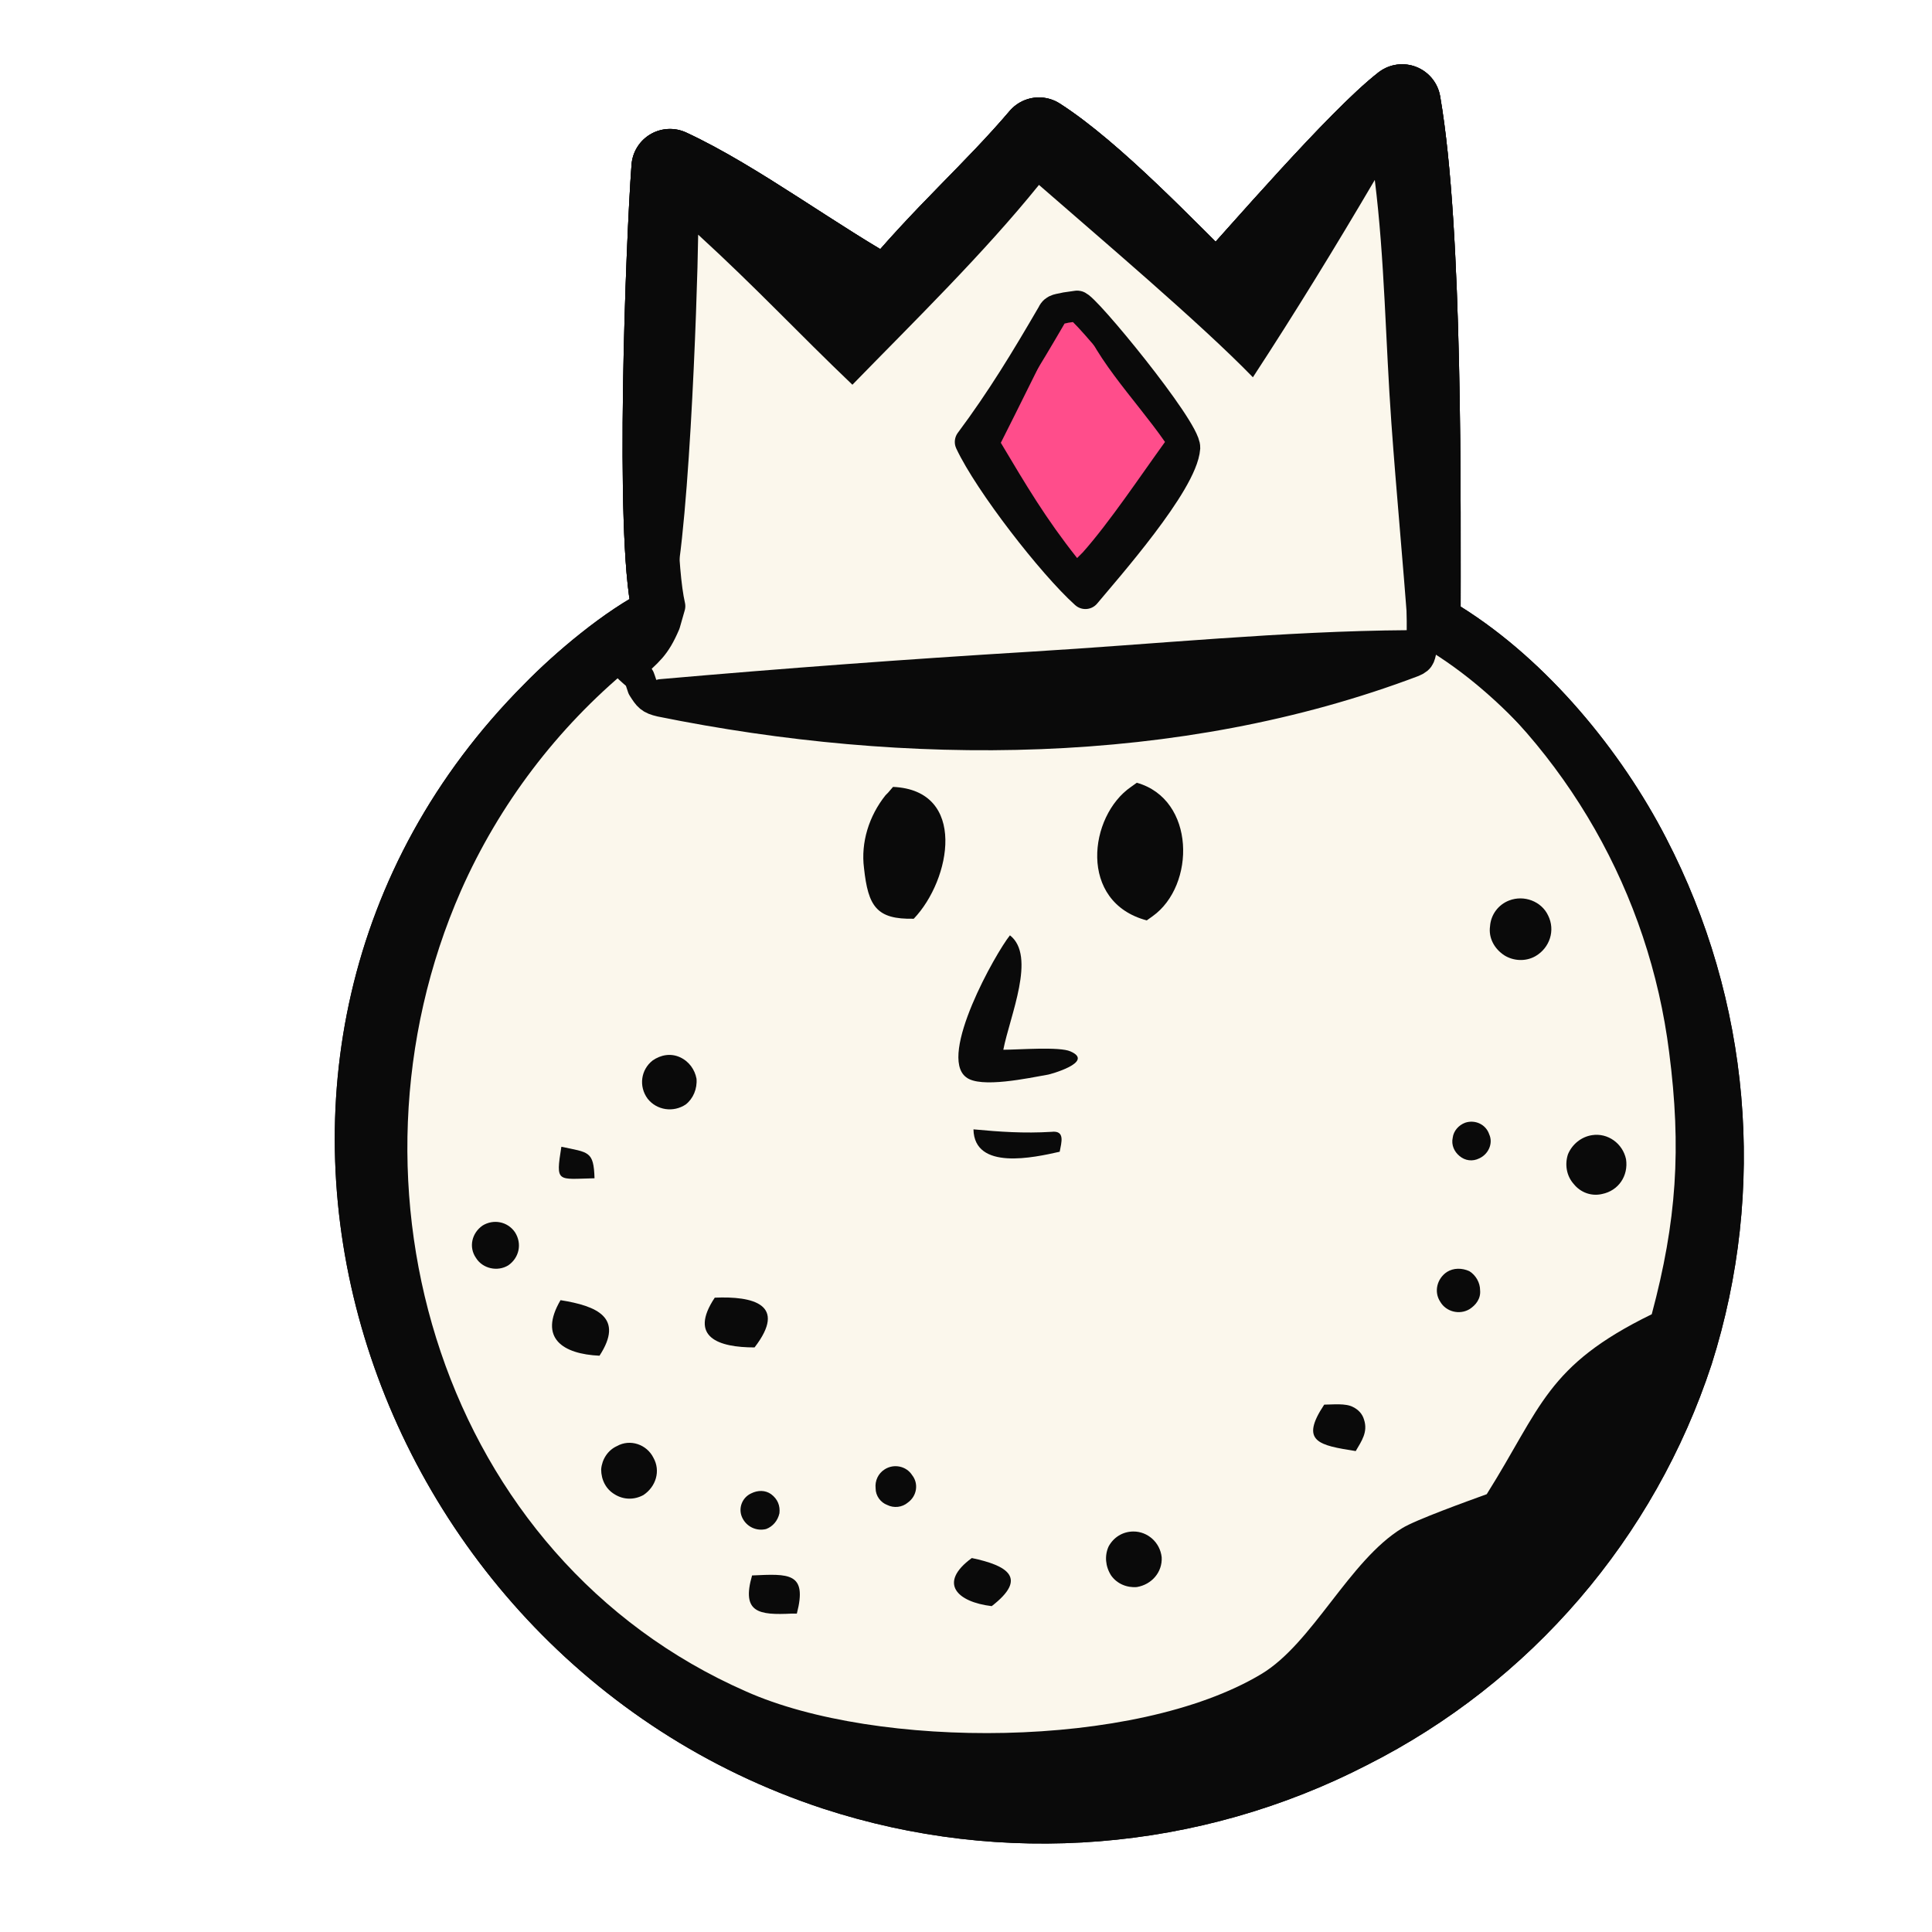
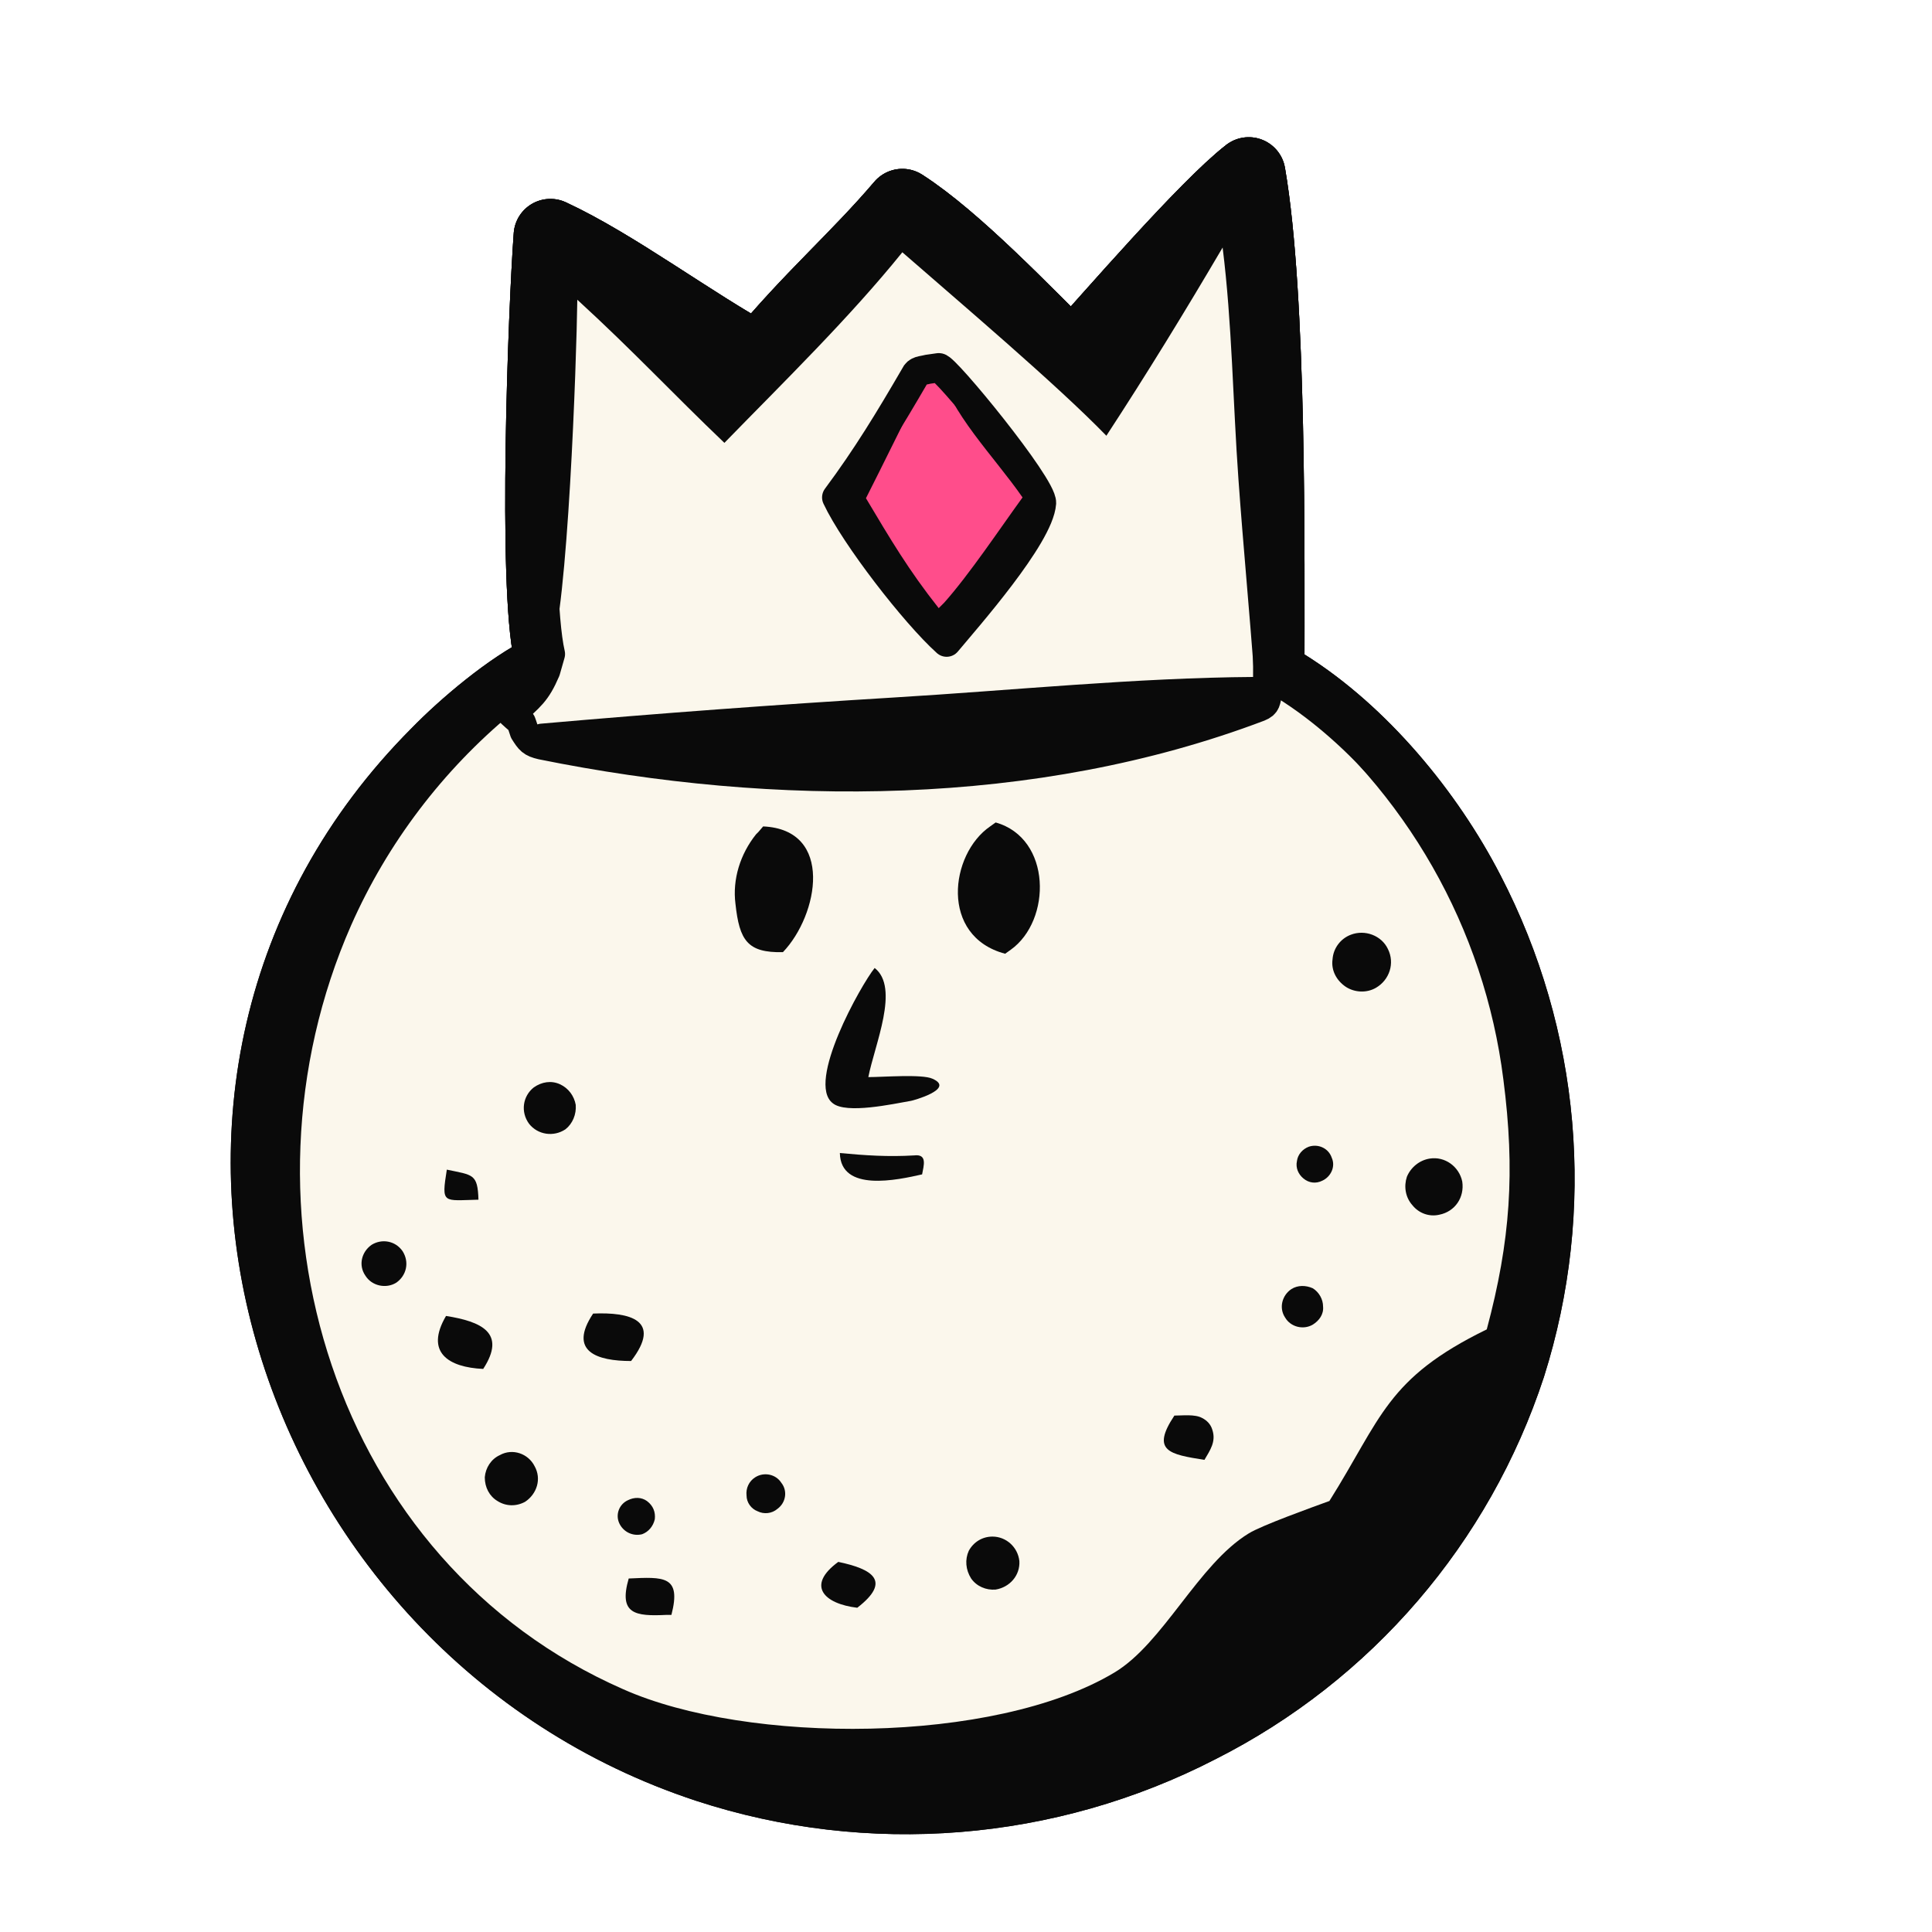
- <svg xmlns="http://www.w3.org/2000/svg" viewBox="750 398 233 233">
+ <svg xmlns="http://www.w3.org/2000/svg" viewBox="761.2 388.4 244.3 244.3">
  <g data-outlined="1" fill="#0a0a0a" stroke="#0a0a0a" stroke-width="9.3" stroke-linejoin="round">
    <path d="M919.1 410.4C921.8 426 921.5 458.2 921.5 474.4L923.7 475.1C933.3 481.1 941.7 491.3 946.8 501.2C956.4 519.7 958.3 541.2 952 561.1C945.5 580.9 931.4 597.3 912.8 606.7C893.6 616.6 871.2 618.4 850.7 611.7C797.2 594.1 775.2 525.3 816.5 483.8C820 480.2 825.7 475.4 830.2 473.2L830.8 471.1C828.8 462.4 830.1 427.6 830.8 418.2C839 422 848.6 429.3 857.2 434C863.6 426.2 869.6 421.1 875.3 414.4C882 418.7 890.8 428 896.8 433.9C901.7 428.5 913.7 414.6 919.1 410.4Z" />
    <path d="M919.1 410.4C921.8 426 921.5 458.2 921.5 474.4C921.2 475.2 921.3 475.2 921.5 476.1C921.2 477 921.4 477.4 920.4 477.8C891.9 488.6 859.3 488.6 829.7 482.6C828.4 482.3 828.2 482 827.5 480.9C826.9 479.2 827.4 480 825.9 478.6C828.2 476.5 829 476 830.2 473.2L830.8 471.1C828.8 462.4 830.1 427.6 830.8 418.2C839 422 848.6 429.3 857.2 434C863.6 426.2 869.6 421.1 875.3 414.4C882 418.7 890.8 428 896.8 433.9C901.7 428.5 913.7 414.6 919.1 410.4Z" />
    <path d="M919.1 410.4C921.8 426 921.5 458.2 921.5 474.4C921.2 475.2 921.3 475.2 921.5 476.1C921.2 477 921.4 477.4 920.4 477.8C891.9 488.6 859.3 488.6 829.7 482.6C828.4 482.3 828.2 482 827.5 480.9C828.1 480.5 829 479.9 829.7 479.9C844.5 478.6 859.4 477.5 874.2 476.6C889.2 475.7 904.8 474.1 919.8 474C919.2 465.7 918.4 457.4 917.8 449C917.1 439.3 917 429.3 915.8 419.7C911.1 427.7 906.2 435.7 901.1 443.5C894.8 437 882.4 426.5 875.3 420.3C868.6 428.6 860.3 436.7 852.8 444.4C846.2 438.1 841.3 432.8 834.2 426.3C834.1 434.1 833 465.7 830.8 471.1C828.8 462.4 830.1 427.6 830.8 418.2C839 422 848.6 429.3 857.2 434C863.6 426.2 869.6 421.1 875.3 414.4C882 418.7 890.8 428 896.8 433.9C901.7 428.5 913.7 414.6 919.1 410.4Z" />
    <path d="M879.9 434.9C880.6 434.7 893 449.8 892.9 452C892.6 456.2 883.4 466.6 880.9 469.6C876.9 466 869.3 456.2 867 451.3C870.8 446.2 873.7 441.4 876.9 435.9C877.2 435.2 877.8 435.3 878.5 435.1L879.9 434.9Z" />
    <path d="M879.9 434.9C880.6 434.7 893 449.8 892.9 452C892.6 456.2 883.4 466.6 880.9 469.6C876.9 466 869.3 456.2 867 451.3C870.8 446.2 873.7 441.4 876.9 435.9C877.2 435.2 877.8 435.3 878.5 435.1C878.3 436.4 871.8 449.2 870.7 451.4C873.8 456.6 876.1 460.5 879.9 465.3L880.6 464.6C883.8 461 887.6 455.3 890.5 451.3C886.9 446.1 881.3 440.6 879.9 434.9Z" />
    <path d="M830.2 473.2C829 476 828.2 476.5 825.9 478.6C817.2 485.8 810.2 495 805.6 505.4C789.9 541.1 803.3 585.9 840 602C855.7 609 886.9 609 902.1 599.9C908.3 596.2 912.7 586.2 919.1 582.3C920.7 581.3 927.1 579 929.3 578.2C935.9 567.7 936.5 562.7 949.2 556.5C952.2 545.3 952.8 536.5 951.3 524.9C948.9 505.8 939 488.4 923.7 476.5L923.7 475.1C933.3 481.1 941.7 491.3 946.8 501.2C956.4 519.7 958.3 541.2 952 561.1C945.5 580.9 931.4 597.3 912.8 606.7C893.6 616.6 871.2 618.4 850.7 611.7C797.2 594.1 775.2 525.3 816.5 483.8C820 480.2 825.7 475.4 830.2 473.2Z" />
    <path d="M887.1 492.4C894.2 494.4 894.2 504.8 889 508.5L888.3 509C880 506.8 881.3 496.4 886.4 492.9L887.1 492.4Z" />
    <path d="M857.7 492.9C866.7 493.3 864.7 504.1 860.2 508.8C855.7 508.9 854.7 507.3 854.2 502.7C853.8 499.6 854.8 496.4 856.8 493.9C856.9 493.8 857 493.7 857.1 493.6L857.7 492.9Z" />
    <path d="M871.8 510.8C875 513.3 871.8 520.5 871 524.6C872.8 524.6 877.8 524.2 879.1 524.8C882.1 526.1 876.5 527.6 876.4 527.6C874.1 528 868.2 529.3 866.5 527.9C863.1 525.3 870.1 512.9 871.8 510.8Z" />
  </g>
  <path stroke="#0a0a0a" stroke-width="3.7" stroke-linejoin="round" fill="#fbf7ec" d="M919.1 410.4C921.8 426 921.5 458.2 921.5 474.4L923.7 475.1C933.3 481.1 941.7 491.3 946.8 501.2C956.4 519.7 958.3 541.2 952 561.1C945.5 580.9 931.4 597.3 912.8 606.7C893.6 616.6 871.2 618.4 850.7 611.7C797.2 594.1 775.2 525.3 816.5 483.8C820 480.2 825.7 475.4 830.2 473.2L830.8 471.1C828.8 462.4 830.1 427.6 830.8 418.2C839 422 848.6 429.3 857.2 434C863.6 426.2 869.6 421.1 875.3 414.4C882 418.7 890.8 428 896.8 433.9C901.7 428.5 913.7 414.6 919.1 410.4Z" />
  <path stroke="#0a0a0a" stroke-width="3.7" stroke-linejoin="round" fill="#fbf7ec" d="M919.1 410.4C921.8 426 921.5 458.2 921.5 474.4C921.2 475.2 921.3 475.2 921.5 476.1C921.2 477 921.4 477.4 920.4 477.8C891.9 488.6 859.3 488.6 829.7 482.6C828.4 482.3 828.2 482 827.5 480.9C826.9 479.2 827.4 480 825.9 478.6C828.2 476.5 829 476 830.2 473.2L830.8 471.1C828.8 462.4 830.1 427.6 830.8 418.2C839 422 848.6 429.3 857.2 434C863.6 426.2 869.6 421.1 875.3 414.4C882 418.7 890.8 428 896.8 433.9C901.7 428.5 913.7 414.6 919.1 410.4Z" />
  <path fill="#0a0a0a" d="M919.1 410.4C921.8 426 921.5 458.2 921.5 474.4C921.2 475.2 921.3 475.2 921.5 476.1C921.2 477 921.4 477.4 920.4 477.8C891.9 488.6 859.3 488.6 829.7 482.6C828.4 482.3 828.2 482 827.5 480.9C828.1 480.5 829 479.9 829.7 479.9C844.5 478.6 859.4 477.5 874.2 476.6C889.2 475.7 904.8 474.1 919.8 474C919.2 465.7 918.4 457.4 917.8 449C917.1 439.3 917 429.3 915.8 419.7C911.1 427.7 906.2 435.7 901.1 443.5C894.8 437 882.4 426.5 875.3 420.3C868.6 428.6 860.3 436.7 852.8 444.4C846.2 438.1 841.3 432.8 834.2 426.3C834.1 434.1 833 465.7 830.8 471.1C828.8 462.4 830.1 427.6 830.8 418.2C839 422 848.6 429.3 857.2 434C863.6 426.2 869.6 421.1 875.3 414.4C882 418.7 890.8 428 896.8 433.9C901.7 428.5 913.7 414.6 919.1 410.4Z" />
  <path stroke="#0a0a0a" stroke-width="3.7" stroke-linejoin="round" fill="#ff4d8b" d="M879.9 434.9C880.6 434.7 893 449.8 892.9 452C892.6 456.2 883.4 466.6 880.9 469.6C876.9 466 869.3 456.2 867 451.3C870.8 446.2 873.7 441.4 876.9 435.9C877.2 435.2 877.8 435.3 878.5 435.1L879.9 434.9Z" />
  <path fill="#0a0a0a" d="M879.9 434.9C880.6 434.7 893 449.8 892.9 452C892.6 456.2 883.4 466.6 880.9 469.6C876.9 466 869.3 456.2 867 451.3C870.8 446.2 873.7 441.4 876.9 435.9C877.2 435.2 877.8 435.3 878.5 435.1C878.3 436.4 871.8 449.2 870.7 451.4C873.8 456.6 876.1 460.5 879.9 465.3L880.6 464.6C883.8 461 887.6 455.3 890.5 451.3C886.9 446.1 881.3 440.6 879.9 434.9Z" />
  <path fill="#0a0a0a" d="M830.2 473.2C829 476 828.2 476.5 825.9 478.6C817.2 485.8 810.2 495 805.6 505.4C789.9 541.1 803.3 585.9 840 602C855.7 609 886.9 609 902.1 599.9C908.3 596.2 912.7 586.2 919.1 582.3C920.7 581.3 927.1 579 929.3 578.2C935.9 567.7 936.5 562.7 949.2 556.5C952.2 545.3 952.8 536.5 951.3 524.9C948.9 505.8 939 488.4 923.7 476.5L923.7 475.1C933.3 481.1 941.7 491.3 946.8 501.2C956.4 519.7 958.3 541.2 952 561.1C945.5 580.9 931.4 597.3 912.8 606.7C893.6 616.6 871.2 618.4 850.7 611.7C797.2 594.1 775.2 525.3 816.5 483.8C820 480.2 825.7 475.4 830.2 473.2Z" />
  <path fill="#0a0a0a" d="M887.1 492.4C894.2 494.4 894.2 504.8 889 508.5L888.3 509C880 506.8 881.3 496.4 886.4 492.9L887.1 492.4Z" />
  <path fill="#0a0a0a" d="M857.7 492.9C866.7 493.3 864.7 504.1 860.2 508.8C855.7 508.9 854.7 507.3 854.2 502.7C853.8 499.6 854.8 496.4 856.8 493.9C856.9 493.8 857 493.7 857.1 493.6L857.7 492.9Z" />
  <path fill="#0a0a0a" d="M871.8 510.8C875 513.3 871.8 520.5 871 524.6C872.8 524.6 877.8 524.2 879.1 524.8C882.1 526.1 876.5 527.6 876.4 527.6C874.1 528 868.2 529.3 866.5 527.9C863.1 525.3 870.1 512.9 871.8 510.8Z" />
  <path fill="#0a0a0a" d="M932 506.6C933.8 505.9 935.9 506.7 936.7 508.4C937.6 510.2 936.9 512.3 935.2 513.3C934 514 932.5 513.9 931.4 513.2C930.2 512.4 929.5 511.1 929.7 509.7C929.8 508.3 930.7 507.1 932 506.6Z" />
  <path fill="#0a0a0a" d="M942 534.9C943.9 534.6 945.7 535.9 946.1 537.8C946.4 539.8 945.2 541.6 943.2 542C941.9 542.3 940.6 541.8 939.8 540.8C938.9 539.8 938.7 538.4 939.1 537.2C939.6 536 940.7 535.1 942 534.9Z" />
  <path fill="#0a0a0a" d="M836.2 554.5C840.8 554.3 845 555.3 841 560.5C836.7 560.5 833 559.3 836.2 554.5Z" />
  <path fill="#0a0a0a" d="M824.4 572.4C826 571.5 828 572.2 828.8 573.8C829.7 575.4 829.1 577.3 827.6 578.3C826.5 578.9 825.2 578.9 824.1 578.2C823.1 577.6 822.5 576.5 822.5 575.2C822.6 574 823.3 572.9 824.4 572.4Z" />
  <path fill="#0a0a0a" d="M886.7 582.7C888.4 582.7 889.9 584 890.1 585.8C890.2 587.6 888.9 589.1 887.1 589.4C885.9 589.5 884.7 589 884 588C883.3 586.9 883.2 585.6 883.7 584.5C884.3 583.4 885.4 582.7 886.7 582.7Z" />
  <path fill="#0a0a0a" d="M817.6 554.8C822 555.5 825.3 556.9 822.3 561.5C817.9 561.3 814.9 559.4 817.6 554.8Z" />
  <path fill="#0a0a0a" d="M828.7 525.9C829.7 525.2 830.9 525 832 525.5C833.1 526 833.8 527 834 528.1C834.1 529.3 833.6 530.5 832.7 531.2C831.2 532.2 829.2 531.9 828.1 530.5C827 529 827.3 527 828.7 525.9Z" />
  <path fill="#0a0a0a" d="M867.4 534.2C870.6 534.5 873.5 534.7 876.8 534.5C878.5 534.3 878 535.8 877.8 536.9C874.7 537.6 867.5 539.2 867.4 534.2Z" />
  <path fill="#0a0a0a" d="M867.2 585.9C871.5 586.8 874 588.3 869.6 591.7C865.4 591.2 863.1 588.9 867.2 585.9Z" />
  <path fill="#0a0a0a" d="M909.7 567.4C910.7 567.4 912.3 567.2 913.2 567.7C913.8 568 914.3 568.5 914.5 569.2C915 570.7 914.2 571.8 913.5 573C909.1 572.3 906.7 571.9 909.7 567.4Z" />
  <path fill="#0a0a0a" d="M840.7 588C845.1 587.8 847.4 587.6 846.1 592.6L845.5 592.6C841.5 592.8 839.4 592.5 840.7 588Z" />
  <path fill="#0a0a0a" d="M808.2 545.8C809.5 545 811.2 545.3 812.1 546.6C813 548 812.6 549.7 811.3 550.6C810 551.4 808.2 551 807.4 549.7C806.5 548.4 806.9 546.7 808.2 545.8Z" />
  <path fill="#0a0a0a" d="M924.5 551.4C925.3 550.9 926.3 550.9 927.2 551.3C928 551.8 928.5 552.7 928.5 553.6C928.6 554.6 928 555.4 927.2 555.9C926 556.6 924.4 556.2 923.7 555C922.9 553.8 923.3 552.2 924.5 551.4Z" />
  <path fill="#0a0a0a" d="M856.7 575.2C857.8 574.5 859.3 574.8 860 575.9C860.8 576.9 860.6 578.4 859.5 579.2C858.8 579.8 857.8 579.9 857 579.5C856.2 579.2 855.6 578.4 855.6 577.5C855.5 576.6 855.9 575.7 856.7 575.2Z" />
  <path fill="#0a0a0a" d="M840.6 578.1C841.4 577.7 842.3 577.7 843 578.2C843.8 578.8 844.1 579.6 844 580.5C843.8 581.4 843.2 582.1 842.4 582.4C841.2 582.7 840 582.1 839.5 581C839 579.9 839.5 578.6 840.6 578.1Z" />
  <path fill="#0a0a0a" d="M926.7 533.4C927.9 533 929.2 533.6 929.6 534.8C930.1 535.9 929.5 537.2 928.4 537.7C927.6 538.1 926.7 538 926 537.4C925.4 536.9 925 536.1 925.2 535.2C925.3 534.4 925.9 533.7 926.7 533.4Z" />
  <path fill="#0a0a0a" d="M817.7 536.3C821 537 821.6 536.8 821.7 540.1C817.2 540.2 817 540.7 817.7 536.3Z" />
</svg>
